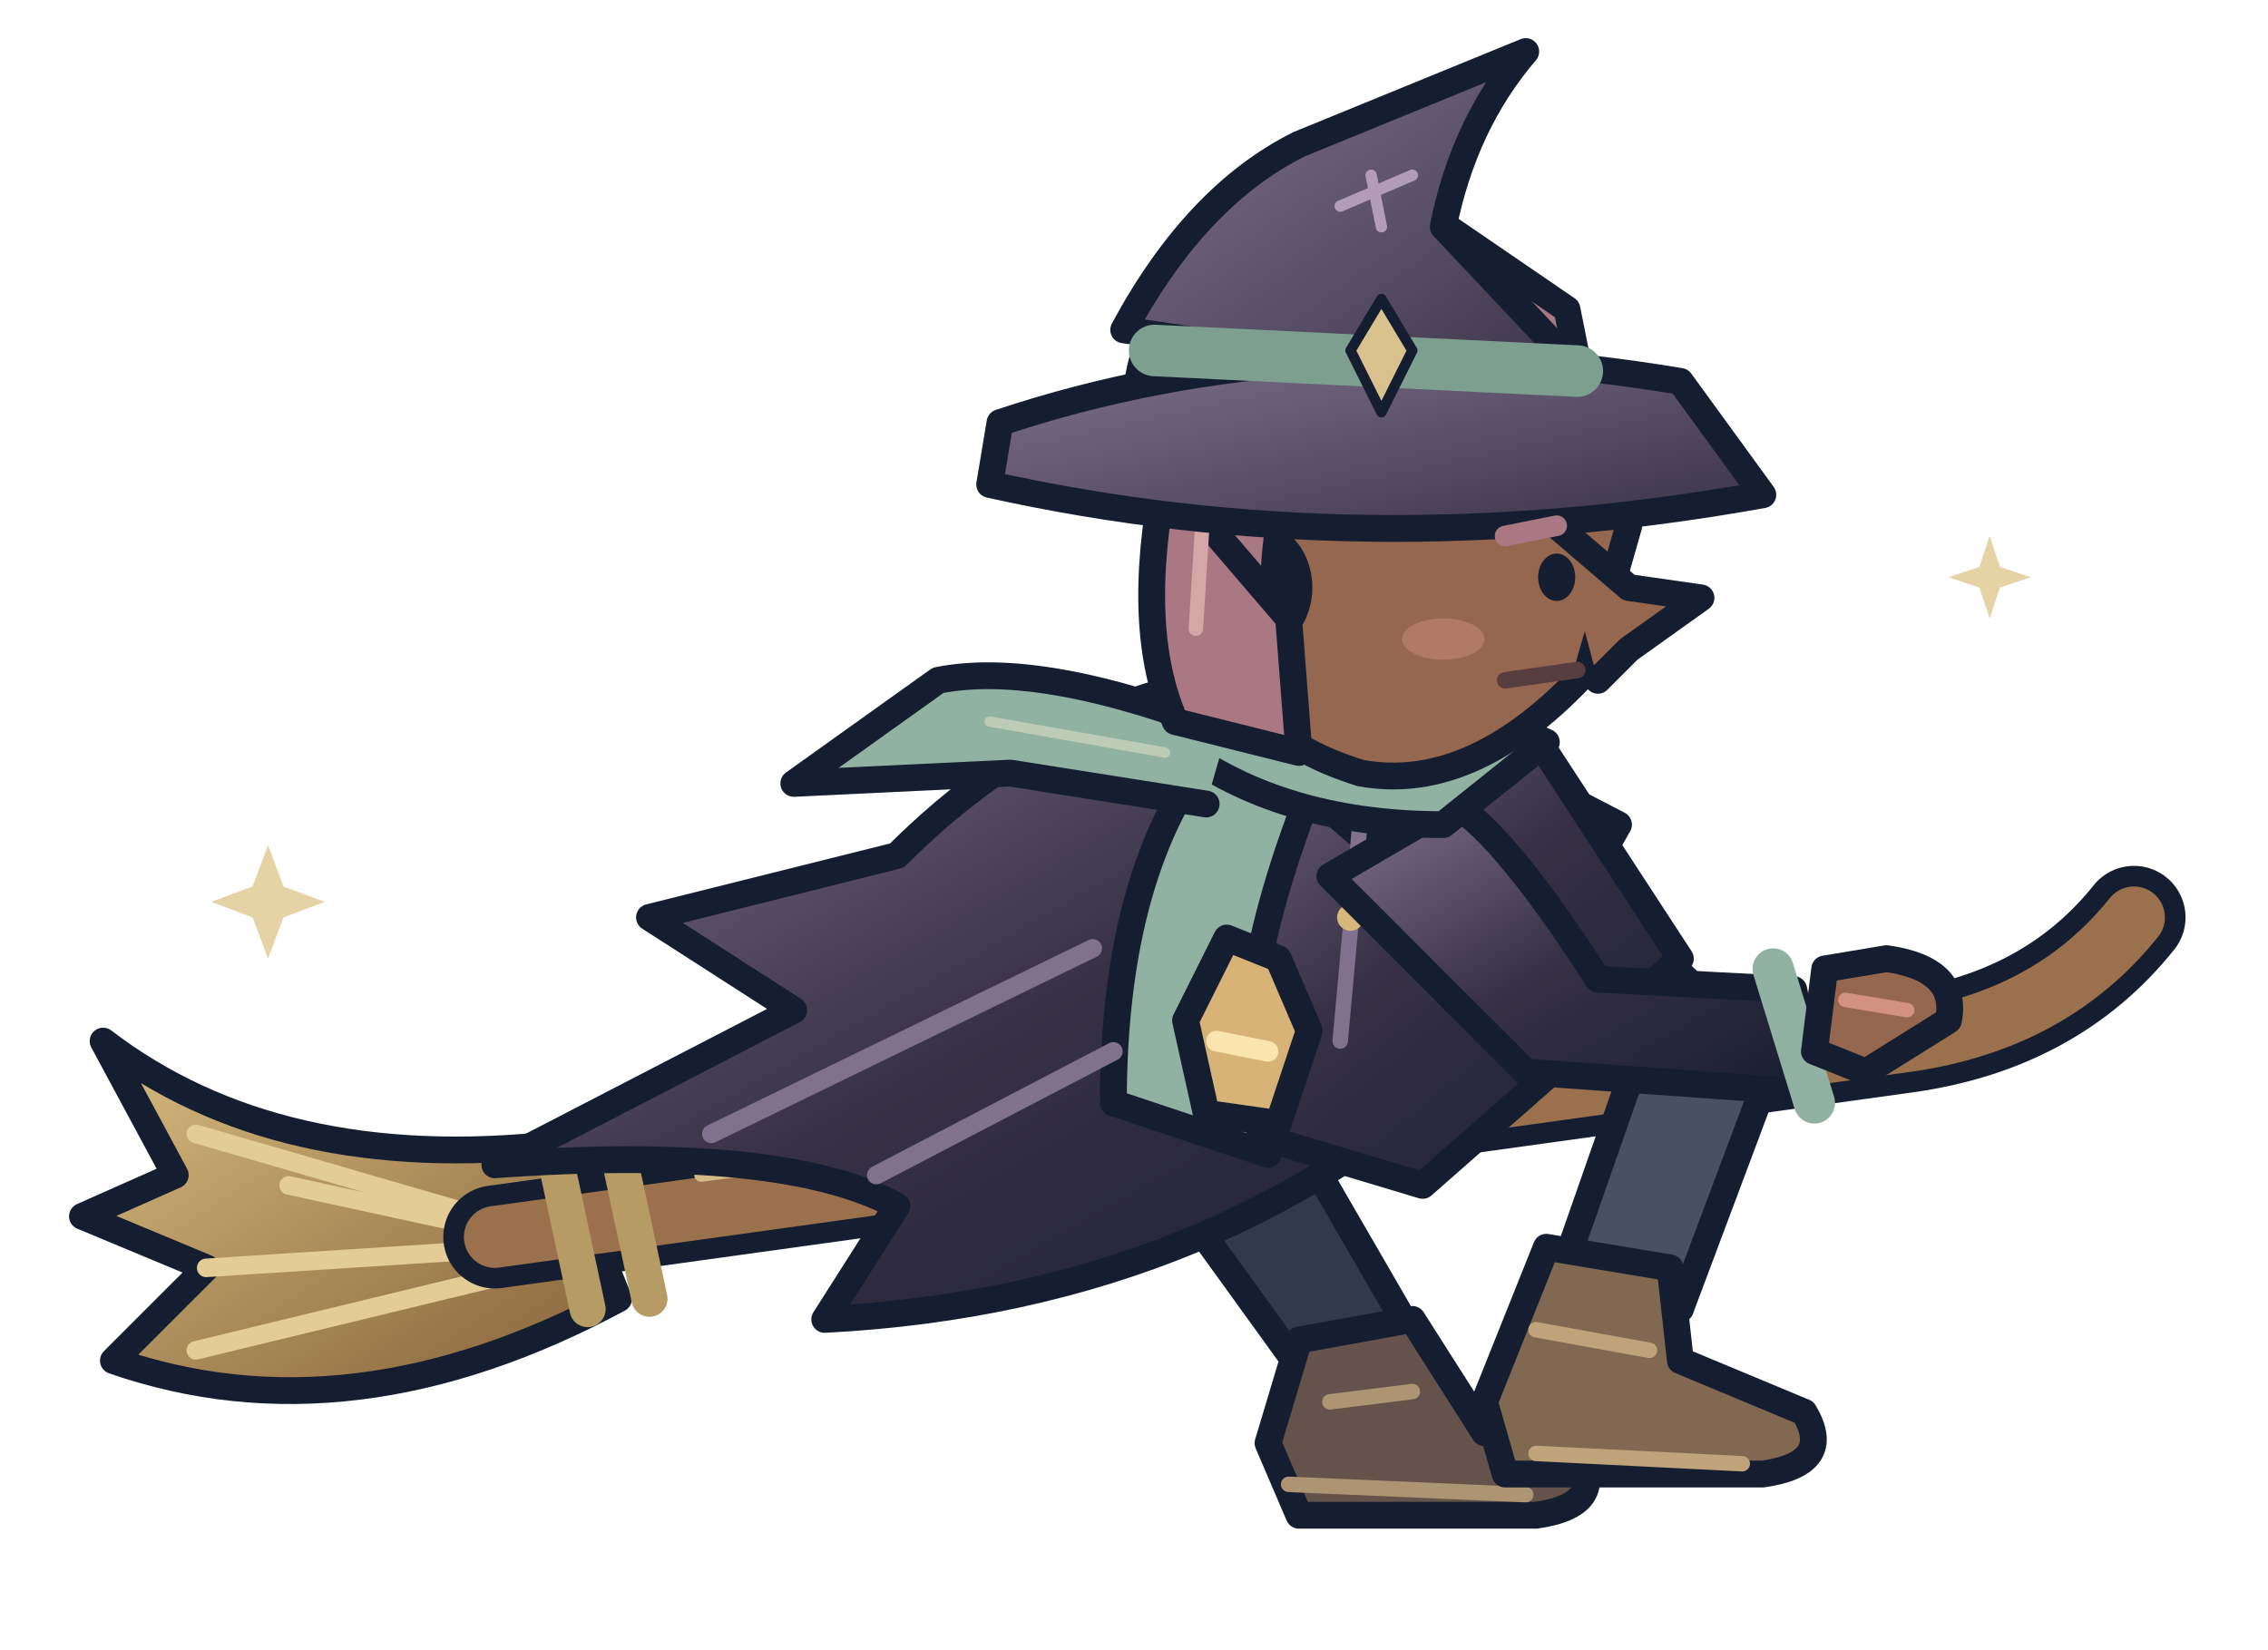
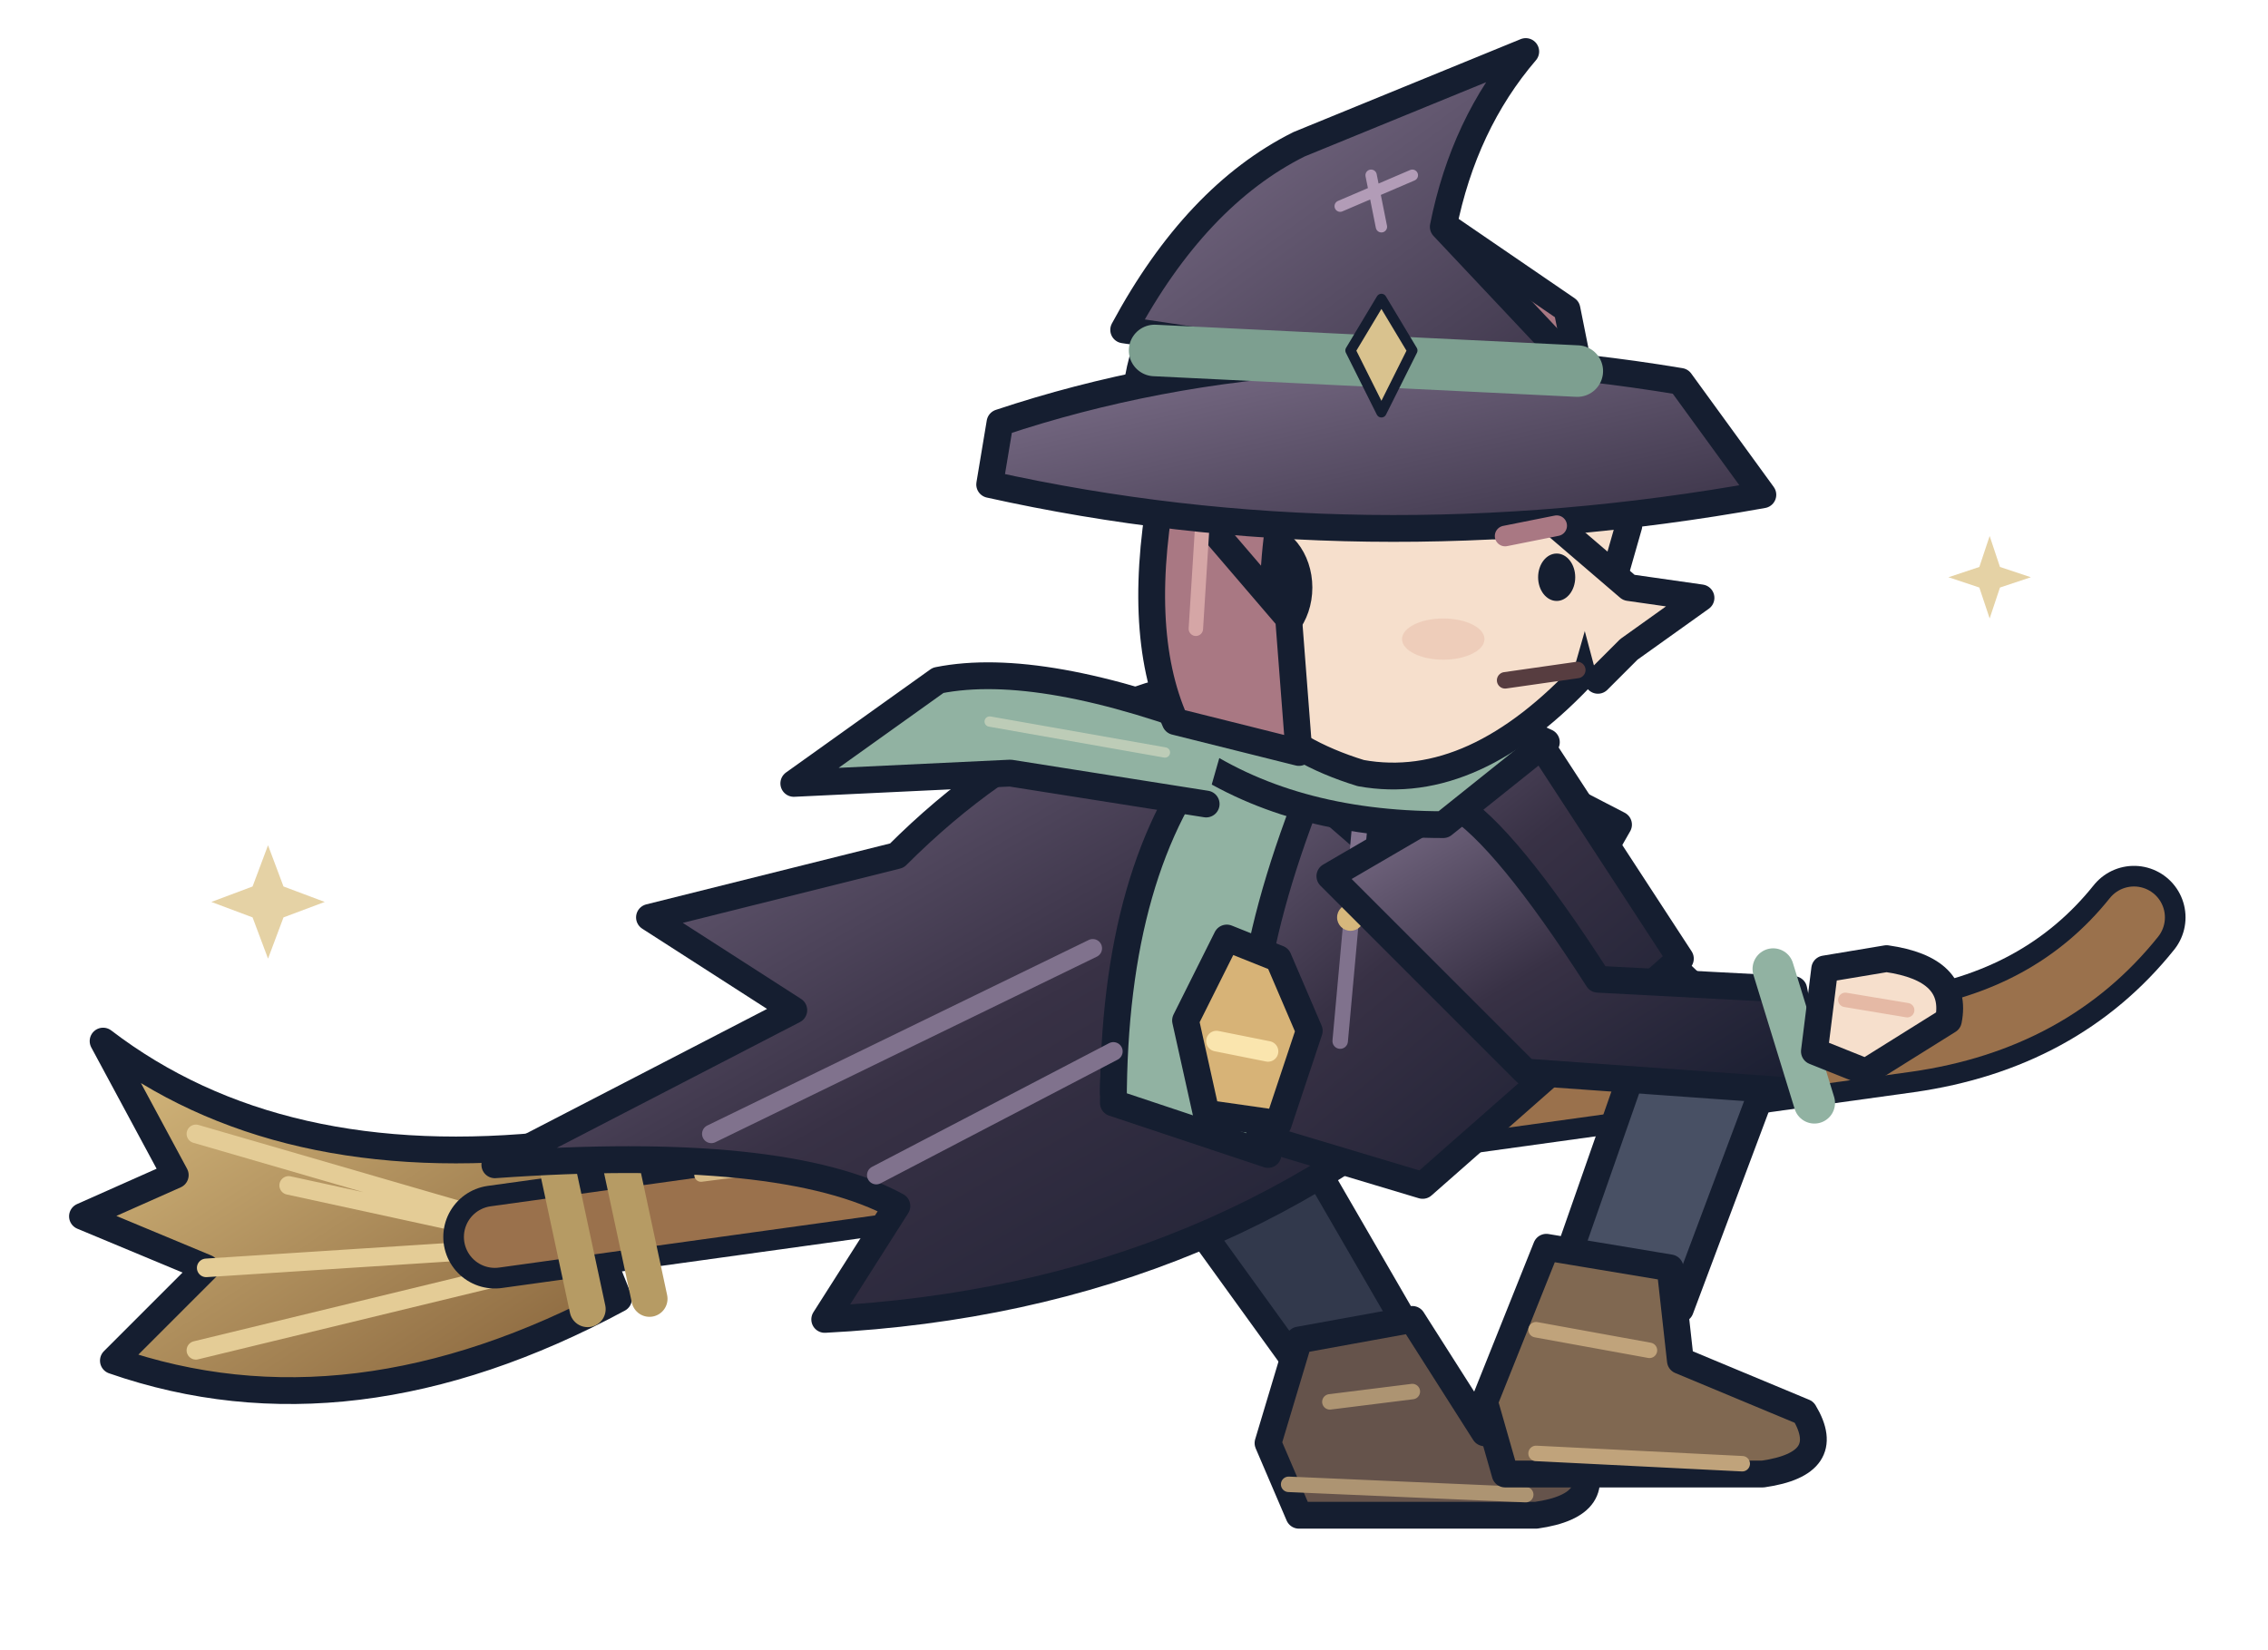
<svg xmlns="http://www.w3.org/2000/svg" width="110" height="80" viewBox="0 0 220 160" role="img" aria-labelledby="title">
  <defs>
    <linearGradient id="robe" x1="0" y1="0" x2="1" y2="1">
      <stop stop-color="#80728d" />
      <stop offset=".5" stop-color="#383145" />
      <stop offset="1" stop-color="#171d30" />
    </linearGradient>
    <linearGradient id="bristles" x1="0" y1="0" x2="1" y2="1">
      <stop stop-color="#d9bd80" />
      <stop offset="1" stop-color="#846039" />
    </linearGradient>
    <linearGradient id="hat" x1="0" y1="0" x2="1" y2="1">
      <stop stop-color="#80728d" />
      <stop offset="1" stop-color="#383145" />
    </linearGradient>
  </defs>
  <g stroke="#151e30" stroke-width="2.6" stroke-linecap="round" stroke-linejoin="round">
    <path d="M54 111Q27 114 10 101l7 13-9 4 12 5-9 9q23 8 49-6Z" fill="url(#bristles)" />
    <path d="m19 110 31 9m-30 4 31-2m-32 10 33-8m-24-8 23 5" fill="none" stroke="#e4cc96" stroke-width="1.8" />
    <path d="M48 120 185 101q14-2 22-12" fill="none" stroke="#151e30" stroke-width="10" />
    <path d="M48 120 185 101q14-2 22-12" fill="none" stroke="#9a714c" stroke-width="6" />
    <path d="m68 114 109-14" stroke="#d5b986" stroke-width="1.3" />
    <path d="m54 113 3 14m3-15 3 14" stroke="#b69b64" stroke-width="3.5" />
    <path d="M120 96 114 116 127 134 139 133 128 114 141 98" fill="#32394c" />
    <path d="m126 130 11-2 7 11 9 2q3 5-4 6h-23l-3-7Z" fill="#65534b" />
    <path d="m129 136 8-1m-12 9 23 1" stroke="#ad9472" stroke-width="1.5" />
    <path d="m140 93 18 12-7 20 12 2 9-24-20-19" fill="#485064" />
    <path d="m150 121 12 2 1 9 12 5q3 5-4 6h-25l-2-7Z" fill="#806851" />
    <path d="m149 129 11 2m-11 10 20 1" stroke="#c0a37b" stroke-width="1.5" />
    <path d="M128 65Q105 65 87 83L63 89l14 9-29 15q28-2 39 4l-7 11q39-2 65-27l12-21Z" fill="url(#robe)" />
    <path d="M118 72q-10 22-10 34l30 9 25-22-15-23Z" fill="url(#robe)" />
    <path d="M127 77q-9 23-4 35l-15-5q0-23 10-35Z" fill="#91b2a2" />
    <path d="m69 110 37-18m-21 22 23-12" fill="none" stroke="#80728d" stroke-width="1.8" />
    <path d="m118 69 15 13 12-10-13-8Z" fill="#e7dfcf" />
    <path d="m132 79-2 22" stroke="#80728d" stroke-width="1.5" />
    <circle cx="131" cy="89" r="1.3" fill="#d6b77c" stroke="none" />
    <path d="M141 78q5 3 14 17l19 1 2 10-28-2-19-19Z" fill="url(#robe)" />
    <path d="m172 94 4 13" stroke="#91b2a2" stroke-width="4" />
-     <path d="m177 94 6-1q7 1 6 6l-8 5-5-2Z" fill="#95674e" />
-     <path d="m179 97 6 1" stroke="#d39180" stroke-width="1.4" />
+     <path d="m177 94 6-1q7 1 6 6l-8 5-5-2Z" fill="#f6dfcc" />
+     <path d="m179 97 6 1" stroke="#e5b9a5" stroke-width="1.4" />
    <path d="M124 66 115 73q10 7 25 7l10-8-20-9Z" fill="#91b2a2" />
    <path d="M119 71q-18-7-28-5l-14 10 21-1 19 3" fill="#91b2a2" />
    <path d="m96 70 17 3" fill="none" stroke="#fff3d7" stroke-width="1" opacity=".4" />
-     <path d="M126 39q-11 4-8 21 1 11 14 15 11 2 22-10l4-14-10-16Z" fill="#95674e" />
-     <path d="m151 51 7 6 7 1-7 5-3 3" fill="#95674e" />
-     <ellipse cx="122" cy="57" rx="4" ry="5" fill="#95674e" />
-     <path d="m122 56 2 3" fill="none" stroke="#d39180" stroke-width="1.5" />
+     <path d="M126 39q-11 4-8 21 1 11 14 15 11 2 22-10l4-14-10-16Z" fill="#f6dfcc" />
+     <path d="m151 51 7 6 7 1-7 5-3 3" fill="#f6dfcc" />
+     <ellipse cx="122" cy="57" rx="4" ry="5" fill="#f6dfcc" />
+     <path d="m122 56 2 3" fill="none" stroke="#e5b9a5" stroke-width="1.5" />
    <path d="M117 55q-12-13-3-27l19-11 19 13 3 15-10 6-1-13-7 7-9-8q-6 14-4 29l-11-5Z" fill="#a97883" />
    <path d="M113 46q-3 15 1 24l12 3-1-13Z" fill="#a97883" />
    <path d="m117 45-1 16m17-28 10 4" fill="none" stroke="#d5a6a6" stroke-width="1.4" />
    <path d="M109 32q7-13 17-18l22-9q-6 7-8 17l16 17Z" fill="url(#hat)" />
    <path d="M97 41q30-10 66-4l8 11q-39 7-75-1Z" fill="url(#hat)" />
    <path d="m112 34 41 2" stroke="#7d9f90" stroke-width="5" />
    <path d="m134 29 3 5-3 6-3-6Z" fill="#d9c28e" stroke-width="1" />
    <path d="m130 20 7-3m-4 0 1 5" fill="none" stroke="#b29cb7" stroke-width="1.1" />
    <path d="m146 52 5-1" fill="none" stroke="#a97883" stroke-width="2" />
    <ellipse cx="151" cy="56" rx="1.8" ry="2.3" fill="#151e30" stroke="none" />
    <path d="m146 66 7-1" fill="none" stroke="#573d40" stroke-width="1.6" />
-     <ellipse cx="140" cy="62" rx="4" ry="2" fill="#d39180" opacity=".45" stroke="none" />
+     <ellipse cx="140" cy="62" rx="4" ry="2" fill="#e5b9a5" opacity=".45" stroke="none" />
    <path d="m119 91-4 8 2 9 7 1 3-9-3-7Z" fill="#d7b377" />
    <path d="m118 101 5 1" stroke="#fae5ae" stroke-width="2" />
  </g>
  <g fill="#dfc78f" opacity=".8">
    <path d="m26 82 1.5 4 4 1.5-4 1.5-1.5 4-1.5-4-4-1.5 4-1.5Z" />
    <path d="m193 52 1 3 3 1-3 1-1 3-1-3-3-1 3-1Z" />
  </g>
</svg>
